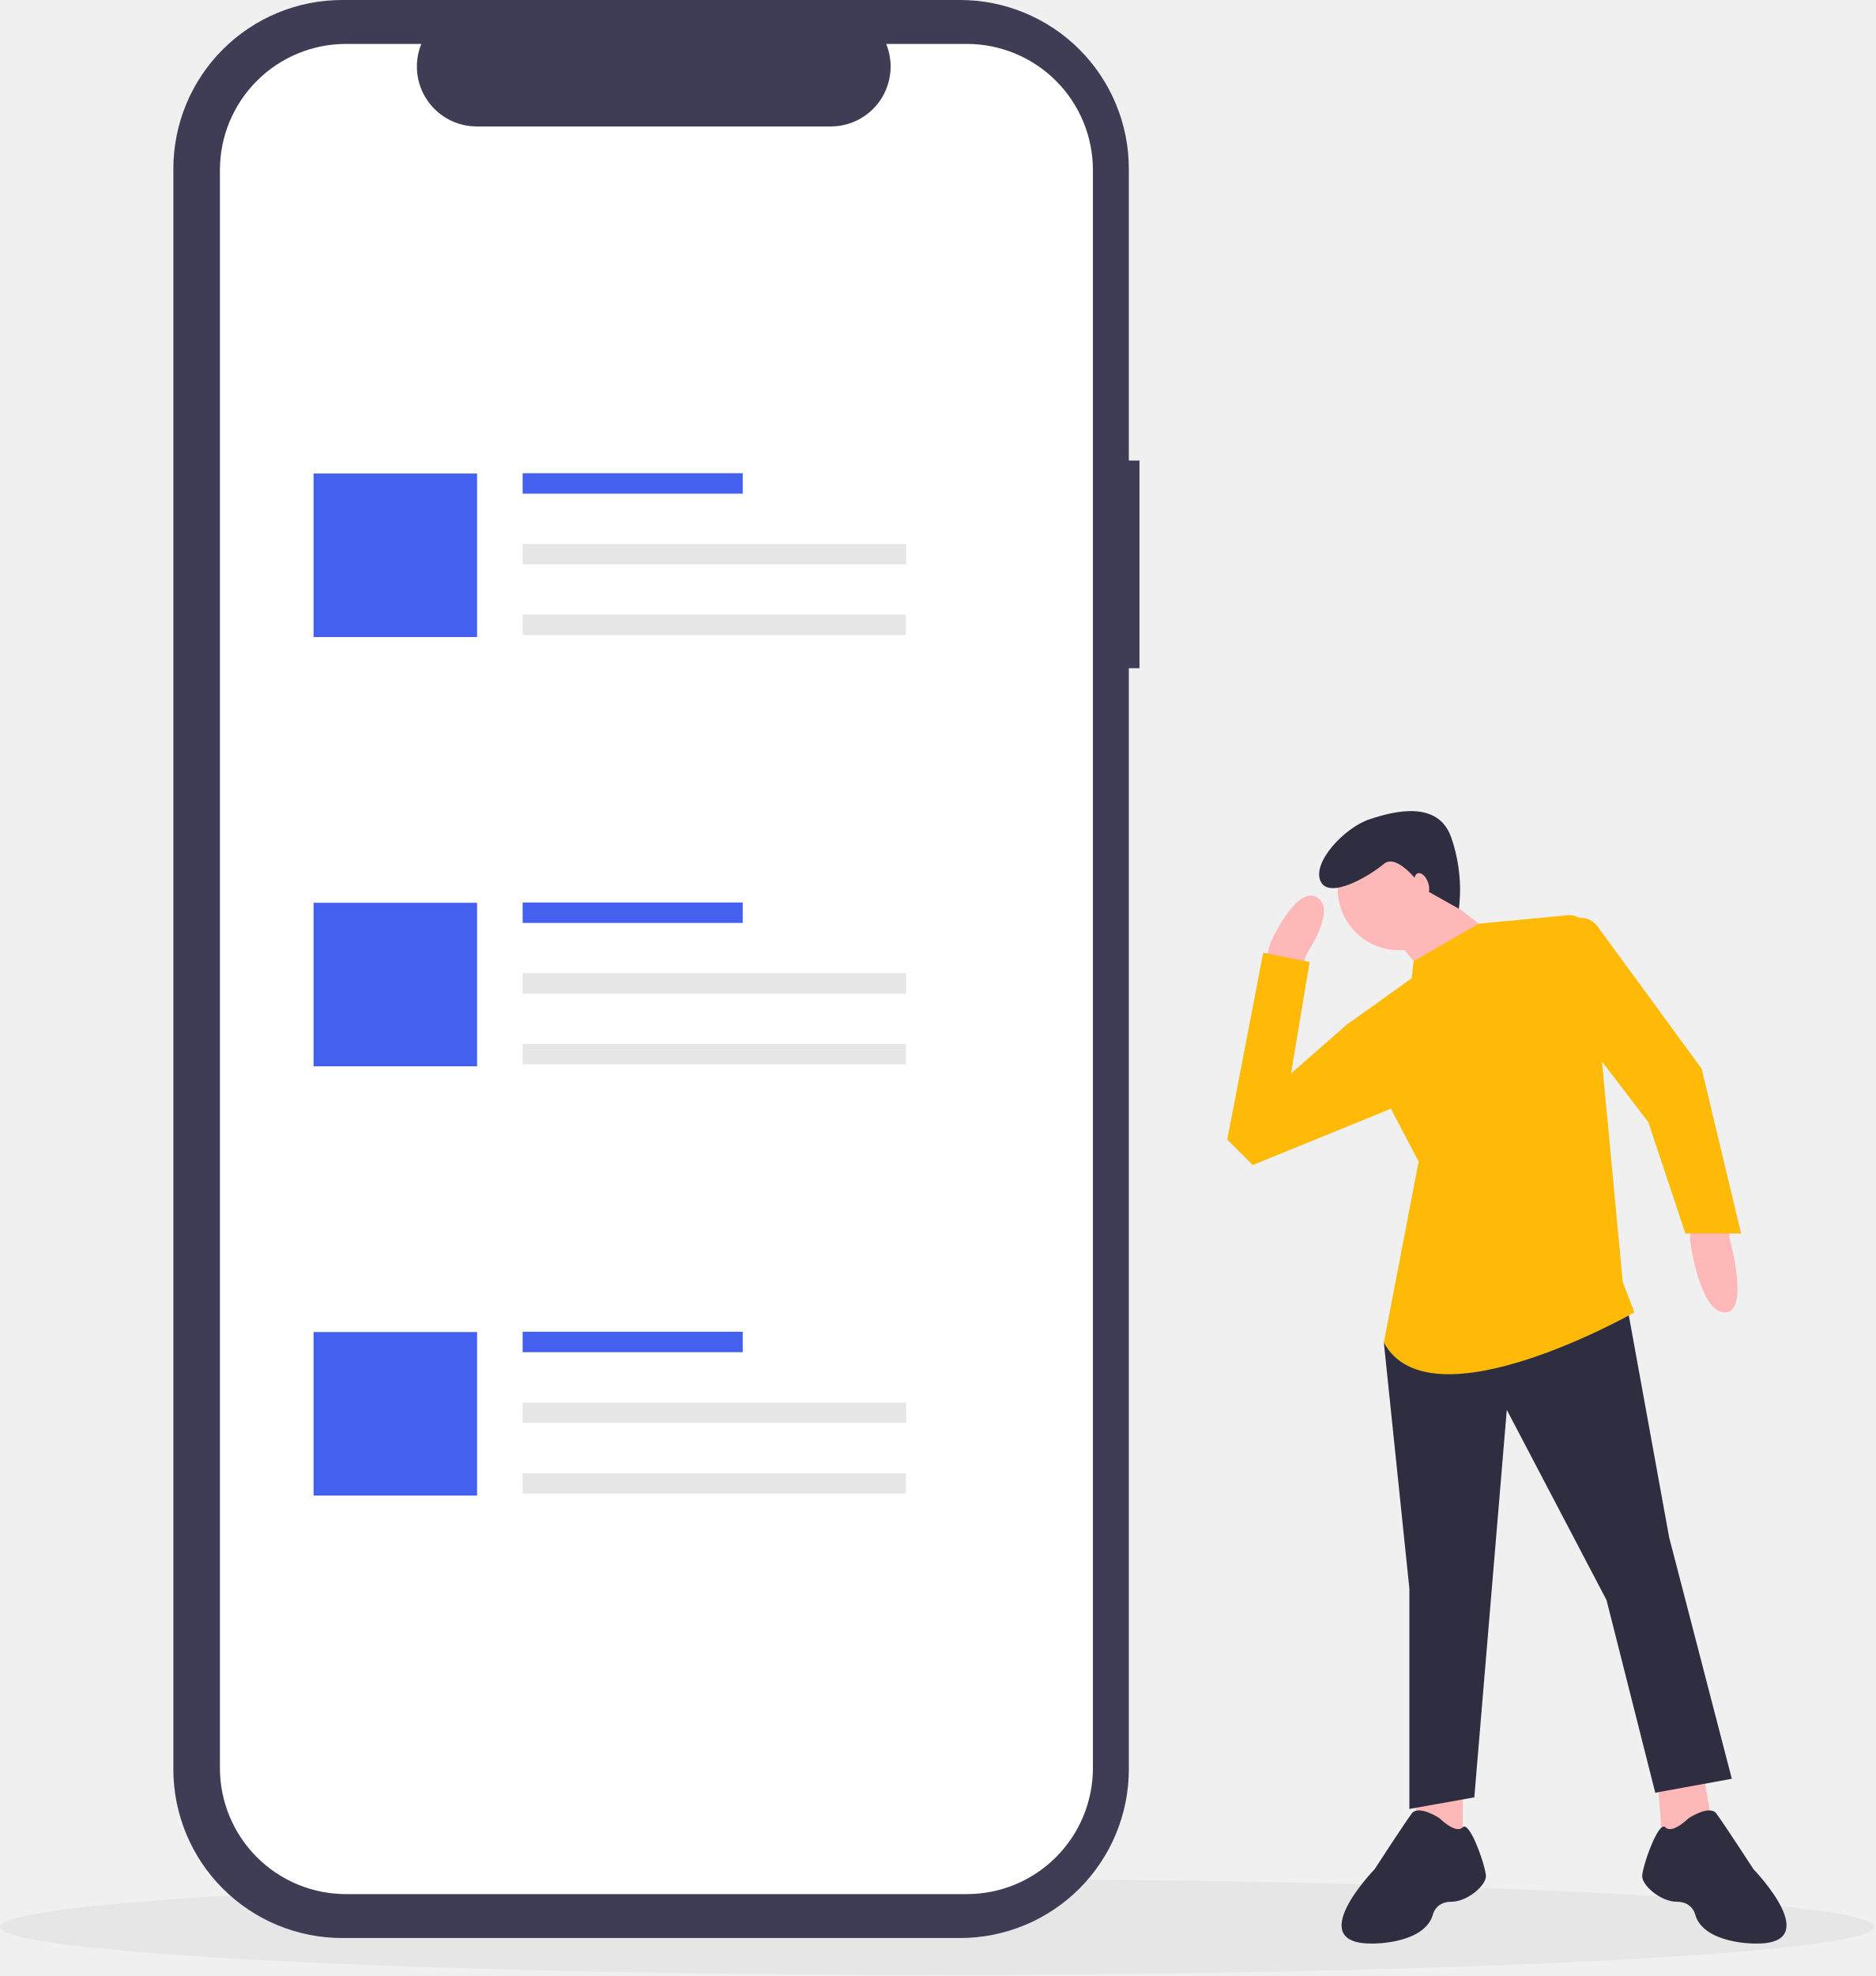
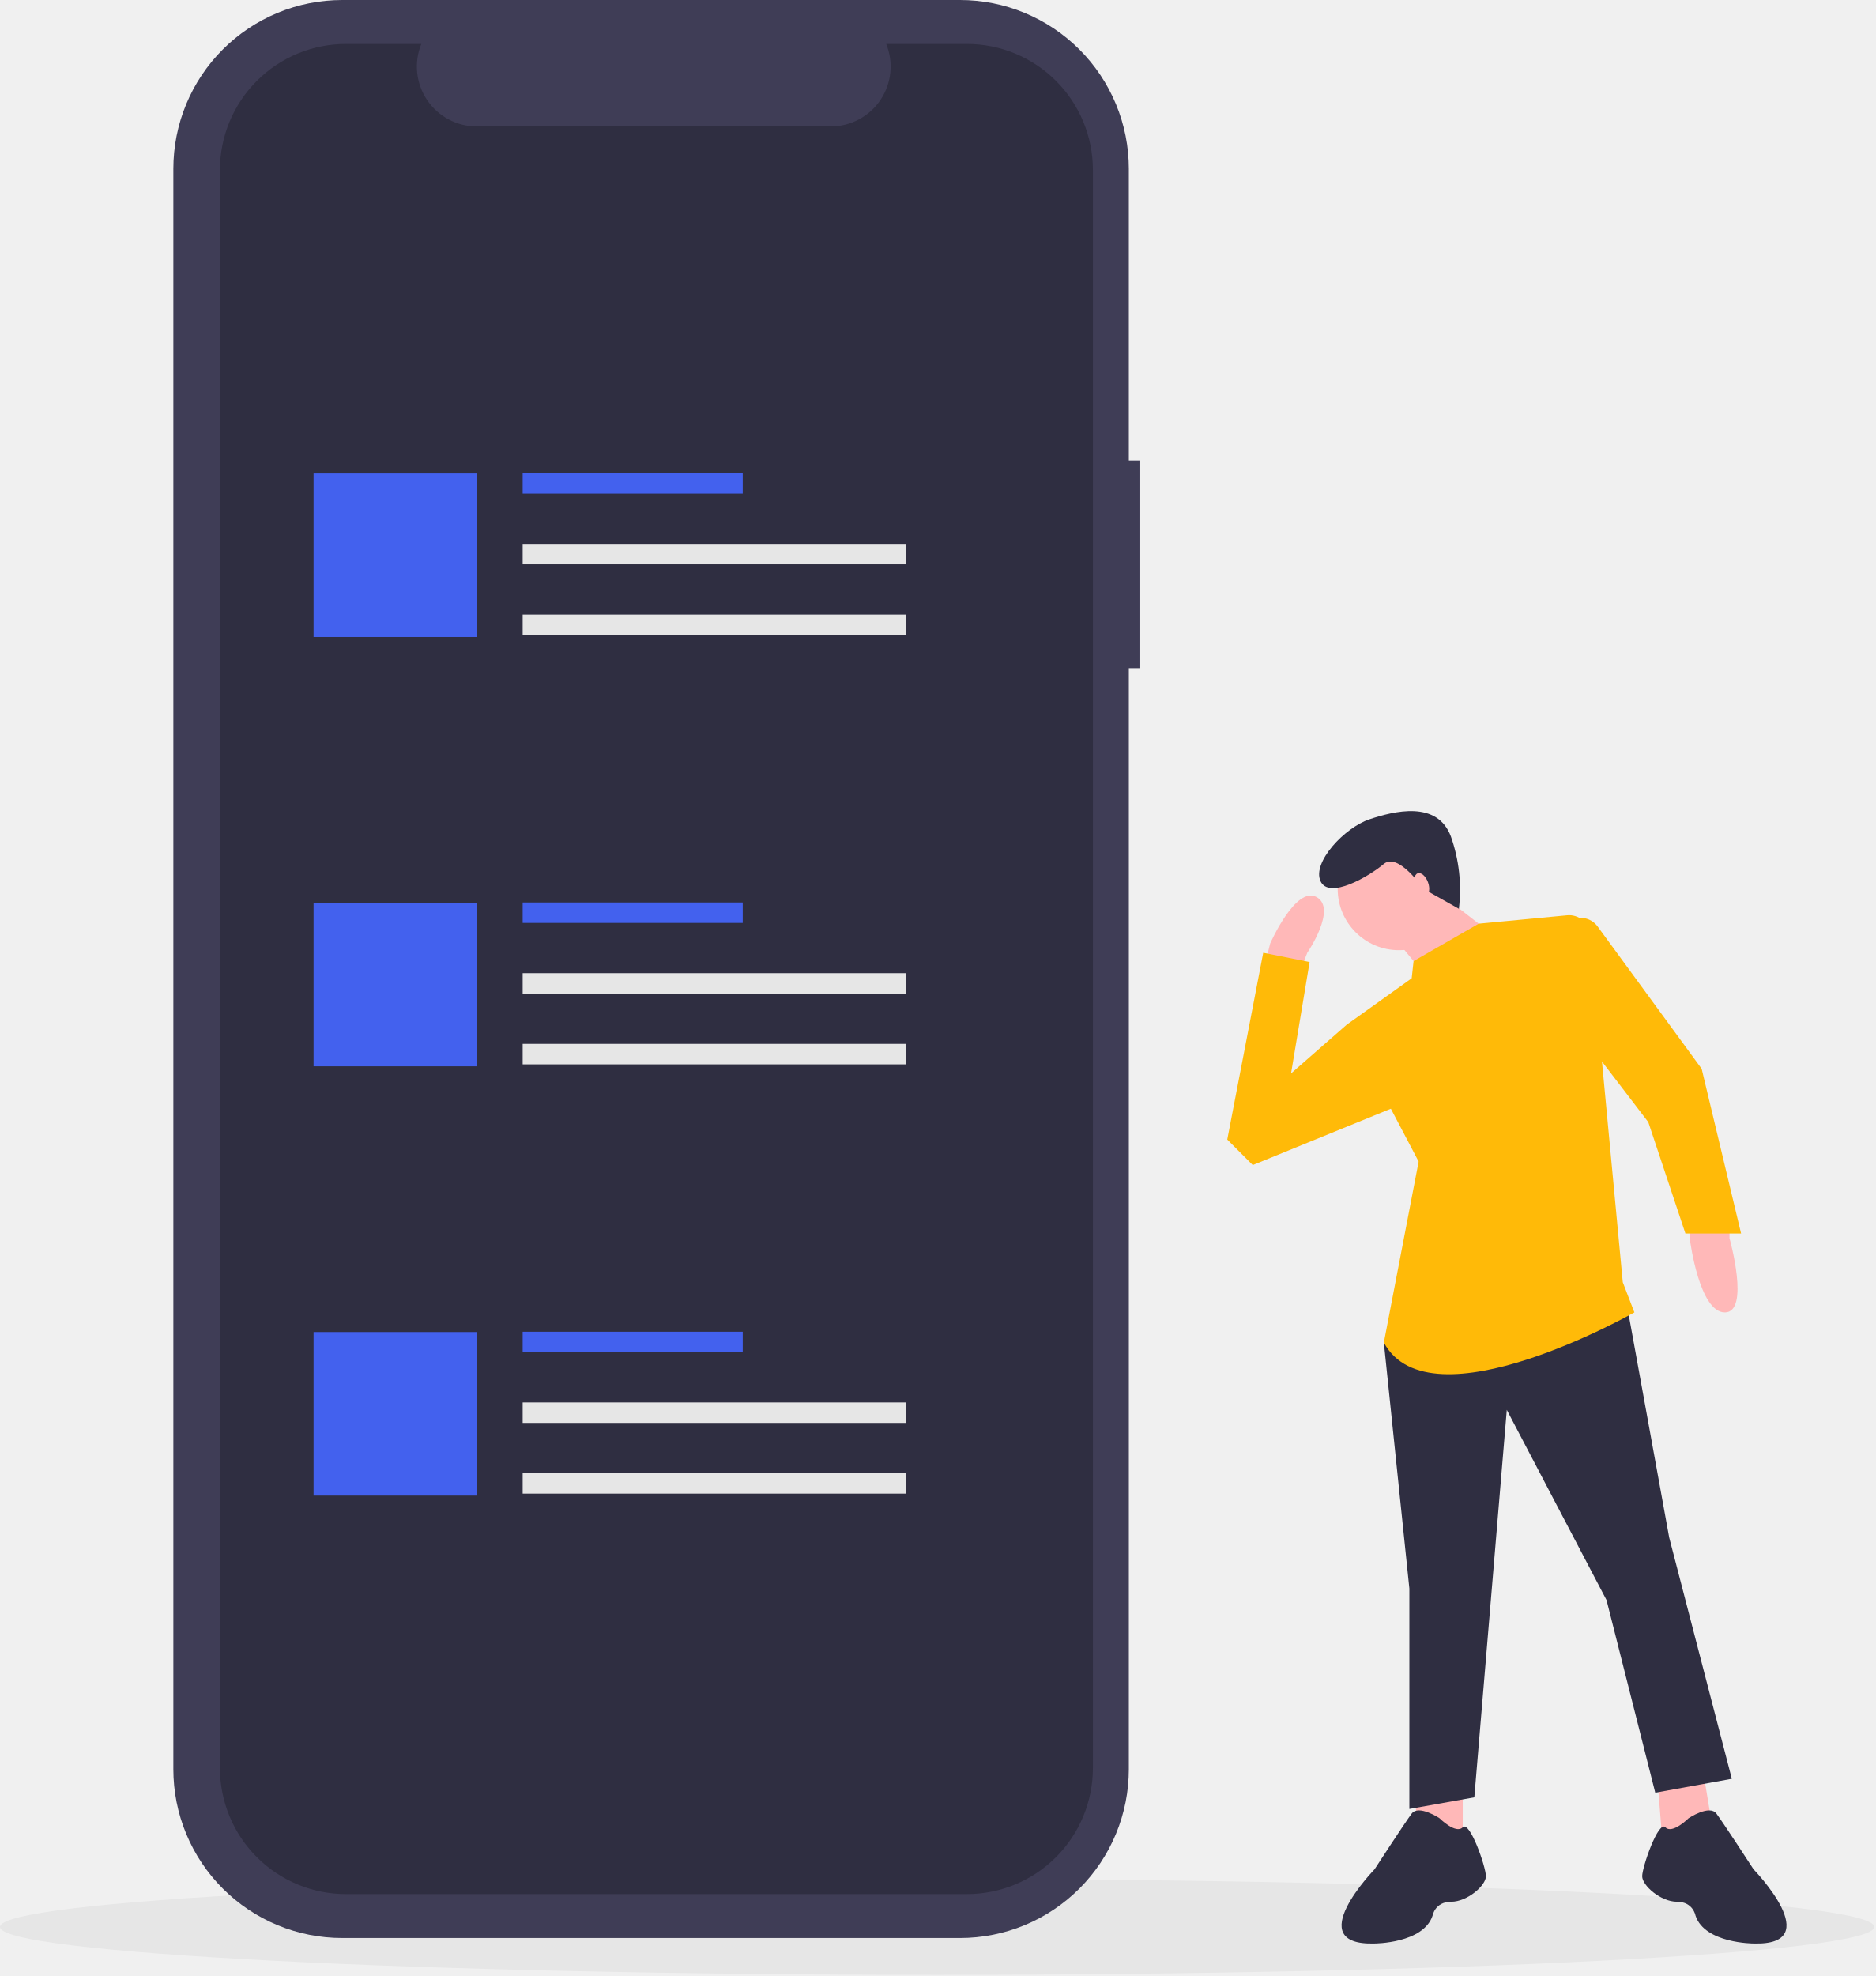
<svg xmlns="http://www.w3.org/2000/svg" width="639" height="673" viewBox="0 0 639 673" fill="none">
  <path d="M319.25 672.617C495.567 672.617 638.5 665.308 638.5 656.292C638.5 647.276 495.567 639.966 319.25 639.966C142.933 639.966 0 647.276 0 656.292C0 665.308 142.933 672.617 319.25 672.617Z" fill="#E6E6E6" />
  <path d="M589.172 417.748V421.7C589.172 421.7 596.284 446.988 587.591 446.988C578.898 446.988 575.737 422.49 575.737 422.49V417.748H589.172Z" fill="#FFB8B8" />
  <path d="M431.119 327.658L432.7 321.336C432.7 321.336 441.393 301.58 448.505 305.531C455.617 309.482 445.344 324.497 445.344 324.497L443.763 328.448L431.119 327.658Z" fill="#FFB8B8" />
  <path d="M481.697 610.573L483.278 624.007L498.293 626.377V608.992L481.697 610.573Z" fill="#FFB8B8" />
  <path d="M564.674 606.621L566.254 626.377L583.64 624.007L580.478 605.04L564.674 606.621Z" fill="#FFB8B8" />
  <path d="M474.585 456.471L471.424 457.261L480.116 541.029V616.104L502.243 612.153L513.307 480.179L547.288 544.981L563.884 610.573L589.963 605.831L568.625 523.643L554.401 445.407L474.585 456.471Z" fill="#2F2E41" />
  <path d="M490.389 619.265C490.389 619.265 483.277 614.524 480.906 617.685C478.535 620.846 468.262 636.651 468.262 636.651C468.262 636.651 442.973 662.73 468.262 661.939C468.262 661.939 484.857 661.939 488.018 652.456C488.018 652.456 488.809 647.715 494.34 647.715C499.872 647.715 506.194 642.183 506.194 639.022C506.194 635.861 500.663 619.9 498.292 622.348C495.921 624.797 490.389 619.265 490.389 619.265Z" fill="#2F2E41" />
  <path d="M575.232 619.265C575.232 619.265 582.344 614.524 584.715 617.685C587.086 620.846 597.359 636.651 597.359 636.651C597.359 636.651 622.648 662.73 597.359 661.939C597.359 661.939 580.764 661.939 577.603 652.456C577.603 652.456 576.813 647.715 571.281 647.715C565.749 647.715 559.427 642.183 559.427 639.022C559.427 635.861 564.959 619.9 567.329 622.348C569.7 624.797 575.232 619.265 575.232 619.265Z" fill="#2F2E41" />
  <path d="M476.559 323.625C488.08 323.625 497.419 314.286 497.419 302.765C497.419 291.244 488.08 281.905 476.559 281.905C465.039 281.905 455.699 291.244 455.699 302.765C455.699 314.286 465.039 323.625 476.559 323.625Z" fill="#FFB8B8" />
  <path d="M474.979 319.361L486.043 332.794L505.799 316.199L491.575 305.136L474.979 319.361Z" fill="#FFB8B8" />
  <path d="M480.906 333.19L481.552 327.342L503.736 314.595L533.874 311.736C534.805 311.647 535.745 311.743 536.639 312.018C537.533 312.293 538.364 312.741 539.084 313.337C539.805 313.933 540.401 314.666 540.839 315.492C541.276 316.319 541.547 317.223 541.635 318.155L552.82 436.715L556.771 446.988C556.771 446.988 487.228 486.501 471.423 457.261L483.276 395.621L458.778 348.995L480.906 333.19Z" fill="#FFBA08" />
  <path d="M534.645 313.433C535.127 313.353 535.6 313.219 536.052 313.032C537.501 312.51 539.08 312.471 540.553 312.919C542.026 313.368 543.315 314.281 544.228 315.521L579.69 364.01L593.124 420.119H574.158L561.513 382.186L540.967 355.317L534.645 313.433Z" fill="#FFBA08" />
  <path d="M465.101 347.415L458.778 348.996L439.812 365.591L446.134 327.658L430.329 324.497L418.08 388.114L426.772 396.806L476.165 376.654L465.101 347.415Z" fill="#FFBA08" />
  <path d="M484.867 302.697C484.867 302.697 476.298 290.114 471.394 294.257C466.489 298.4 452.74 306.527 449.843 300.094C446.946 293.661 458.08 281.876 466.483 279.059C474.886 276.242 489.642 272.498 494.27 284.921C497.056 292.803 497.985 301.222 496.986 309.522L484.867 302.697Z" fill="#2F2E41" />
  <path d="M485.732 305.116C486.909 304.688 487.239 302.624 486.469 300.506C485.699 298.387 484.12 297.017 482.943 297.445C481.767 297.873 481.437 299.937 482.207 302.055C482.977 304.174 484.555 305.544 485.732 305.116Z" fill="#FFB8B8" />
  <path d="M388.179 156.856H384.552V57.503C384.552 49.952 383.065 42.474 380.175 35.498C377.285 28.521 373.049 22.182 367.71 16.842C362.37 11.502 356.031 7.267 349.054 4.377C342.078 1.487 334.6 -2.38205e-05 327.049 2.86129e-10H116.556C109.004 -1.78653e-05 101.527 1.487 94.55 4.377C87.574 7.267 81.235 11.502 75.895 16.842C70.555 22.182 66.32 28.521 63.43 35.498C60.54 42.474 59.053 49.952 59.053 57.503V602.563C59.053 610.114 60.54 617.591 63.43 624.568C66.32 631.545 70.555 637.884 75.895 643.223C81.235 648.563 87.574 652.799 94.55 655.689C101.527 658.578 109.004 660.066 116.556 660.066H327.049C334.6 660.066 342.078 658.578 349.054 655.689C356.031 652.799 362.37 648.563 367.71 643.223C373.049 637.884 377.285 631.545 380.175 624.568C383.065 617.591 384.552 610.114 384.552 602.563V227.578H388.179V156.856Z" fill="#3F3D56" />
-   <path d="M329.37 14.96H301.893C303.157 18.058 303.639 21.419 303.298 24.747C302.956 28.076 301.802 31.269 299.935 34.045C298.069 36.822 295.549 39.098 292.596 40.671C289.644 42.244 286.349 43.067 283.004 43.068H162.415C159.069 43.067 155.775 42.244 152.822 40.671C149.87 39.098 147.349 36.822 145.483 34.045C143.617 31.269 142.462 28.076 142.121 24.747C141.78 21.419 142.262 18.058 143.525 14.96H117.863C112.223 14.96 106.639 16.071 101.429 18.229C96.219 20.387 91.485 23.55 87.498 27.538C83.51 31.525 80.347 36.259 78.189 41.469C76.031 46.679 74.92 52.264 74.92 57.903V602.163C74.92 607.802 76.031 613.386 78.189 618.596C80.347 623.806 83.51 628.54 87.498 632.528C91.485 636.515 96.219 639.678 101.429 641.836C106.639 643.995 112.223 645.105 117.863 645.105H329.37C335.009 645.105 340.593 643.995 345.803 641.836C351.013 639.678 355.747 636.515 359.734 632.528C363.722 628.54 366.885 623.806 369.043 618.596C371.201 613.386 372.312 607.802 372.312 602.163V57.903C372.312 52.264 371.201 46.679 369.043 41.469C366.885 36.259 363.722 31.525 359.734 27.538C355.747 23.55 351.013 20.387 345.803 18.229C340.593 16.071 335.009 14.96 329.37 14.96Z" fill="white" />
+   <path d="M329.37 14.96H301.893C303.157 18.058 303.639 21.419 303.298 24.747C302.956 28.076 301.802 31.269 299.935 34.045C298.069 36.822 295.549 39.098 292.596 40.671C289.644 42.244 286.349 43.067 283.004 43.068H162.415C159.069 43.067 155.775 42.244 152.822 40.671C149.87 39.098 147.349 36.822 145.483 34.045C143.617 31.269 142.462 28.076 142.121 24.747C141.78 21.419 142.262 18.058 143.525 14.96H117.863C112.223 14.96 106.639 16.071 101.429 18.229C96.219 20.387 91.485 23.55 87.498 27.538C83.51 31.525 80.347 36.259 78.189 41.469C76.031 46.679 74.92 52.264 74.92 57.903V602.163C74.92 607.802 76.031 613.386 78.189 618.596C80.347 623.806 83.51 628.54 87.498 632.528C91.485 636.515 96.219 639.678 101.429 641.836C106.639 643.995 112.223 645.105 117.863 645.105H329.37C335.009 645.105 340.593 643.995 345.803 641.836C351.013 639.678 355.747 636.515 359.734 632.528C363.722 628.54 366.885 623.806 369.043 618.596C371.201 613.386 372.312 607.802 372.312 602.163V57.903C372.312 52.264 371.201 46.679 369.043 41.469C366.885 36.259 363.722 31.525 359.734 27.538C355.747 23.55 351.013 20.387 345.803 18.229C340.593 16.071 335.009 14.96 329.37 14.96Z" fill="#2F2E41" />
  <path d="M253.021 161.171H178.052V168.133H253.021V161.171Z" fill="#4361EE" />
  <path d="M308.717 185.254H178.052V192.216H308.717V185.254Z" fill="#E6E6E6" />
  <path d="M308.589 209.338H178.052V216.3H308.589V209.338Z" fill="#E6E6E6" />
  <path d="M162.516 161.274H106.82V216.97H162.516V161.274Z" fill="#4361EE" />
  <path d="M253.021 307.372H178.052V314.334H253.021V307.372Z" fill="#4361EE" />
  <path d="M308.717 331.456H178.052V338.418H308.717V331.456Z" fill="#E6E6E6" />
  <path d="M308.589 355.54H178.052V362.502H308.589V355.54Z" fill="#E6E6E6" />
  <path d="M162.516 307.476H106.82V363.171H162.516V307.476Z" fill="#4361EE" />
  <path d="M253.021 453.574H178.052V460.536H253.021V453.574Z" fill="#4361EE" />
  <path d="M308.717 477.657H178.052V484.619H308.717V477.657Z" fill="#E6E6E6" />
  <path d="M308.589 501.741H178.052V508.703H308.589V501.741Z" fill="#E6E6E6" />
  <path d="M162.516 453.677H106.82V509.373H162.516V453.677Z" fill="#4361EE" />
</svg>
